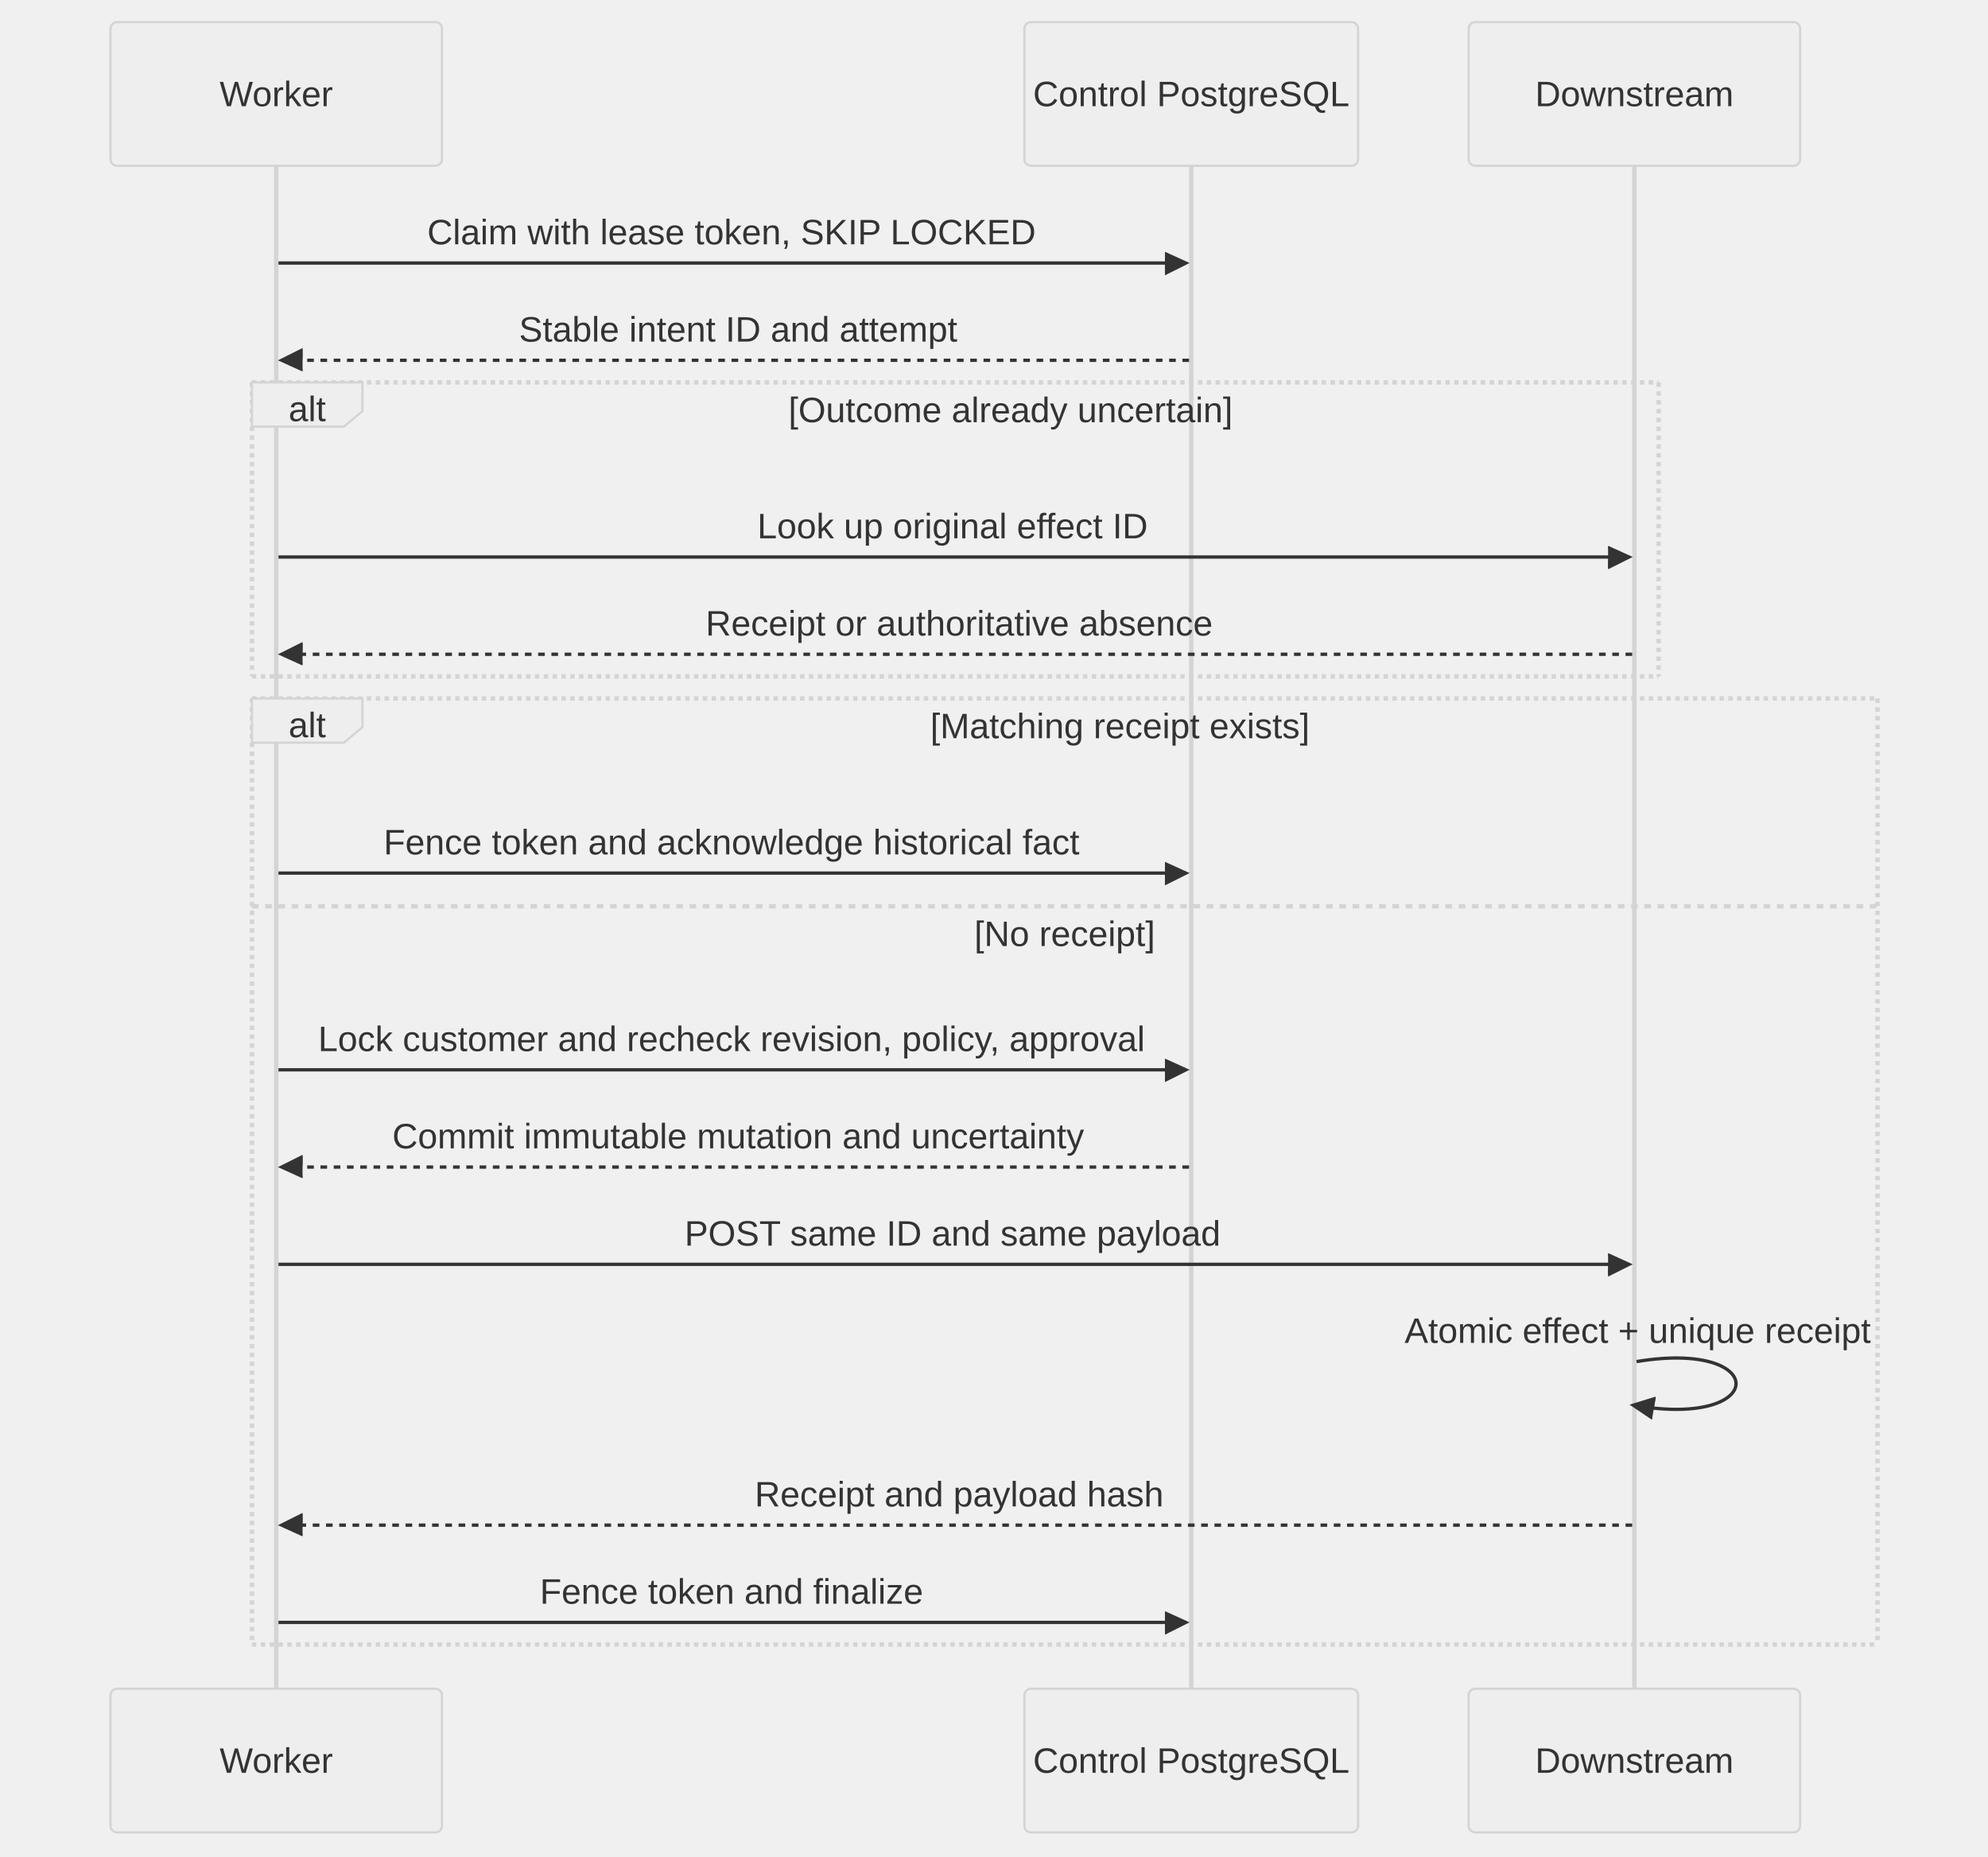
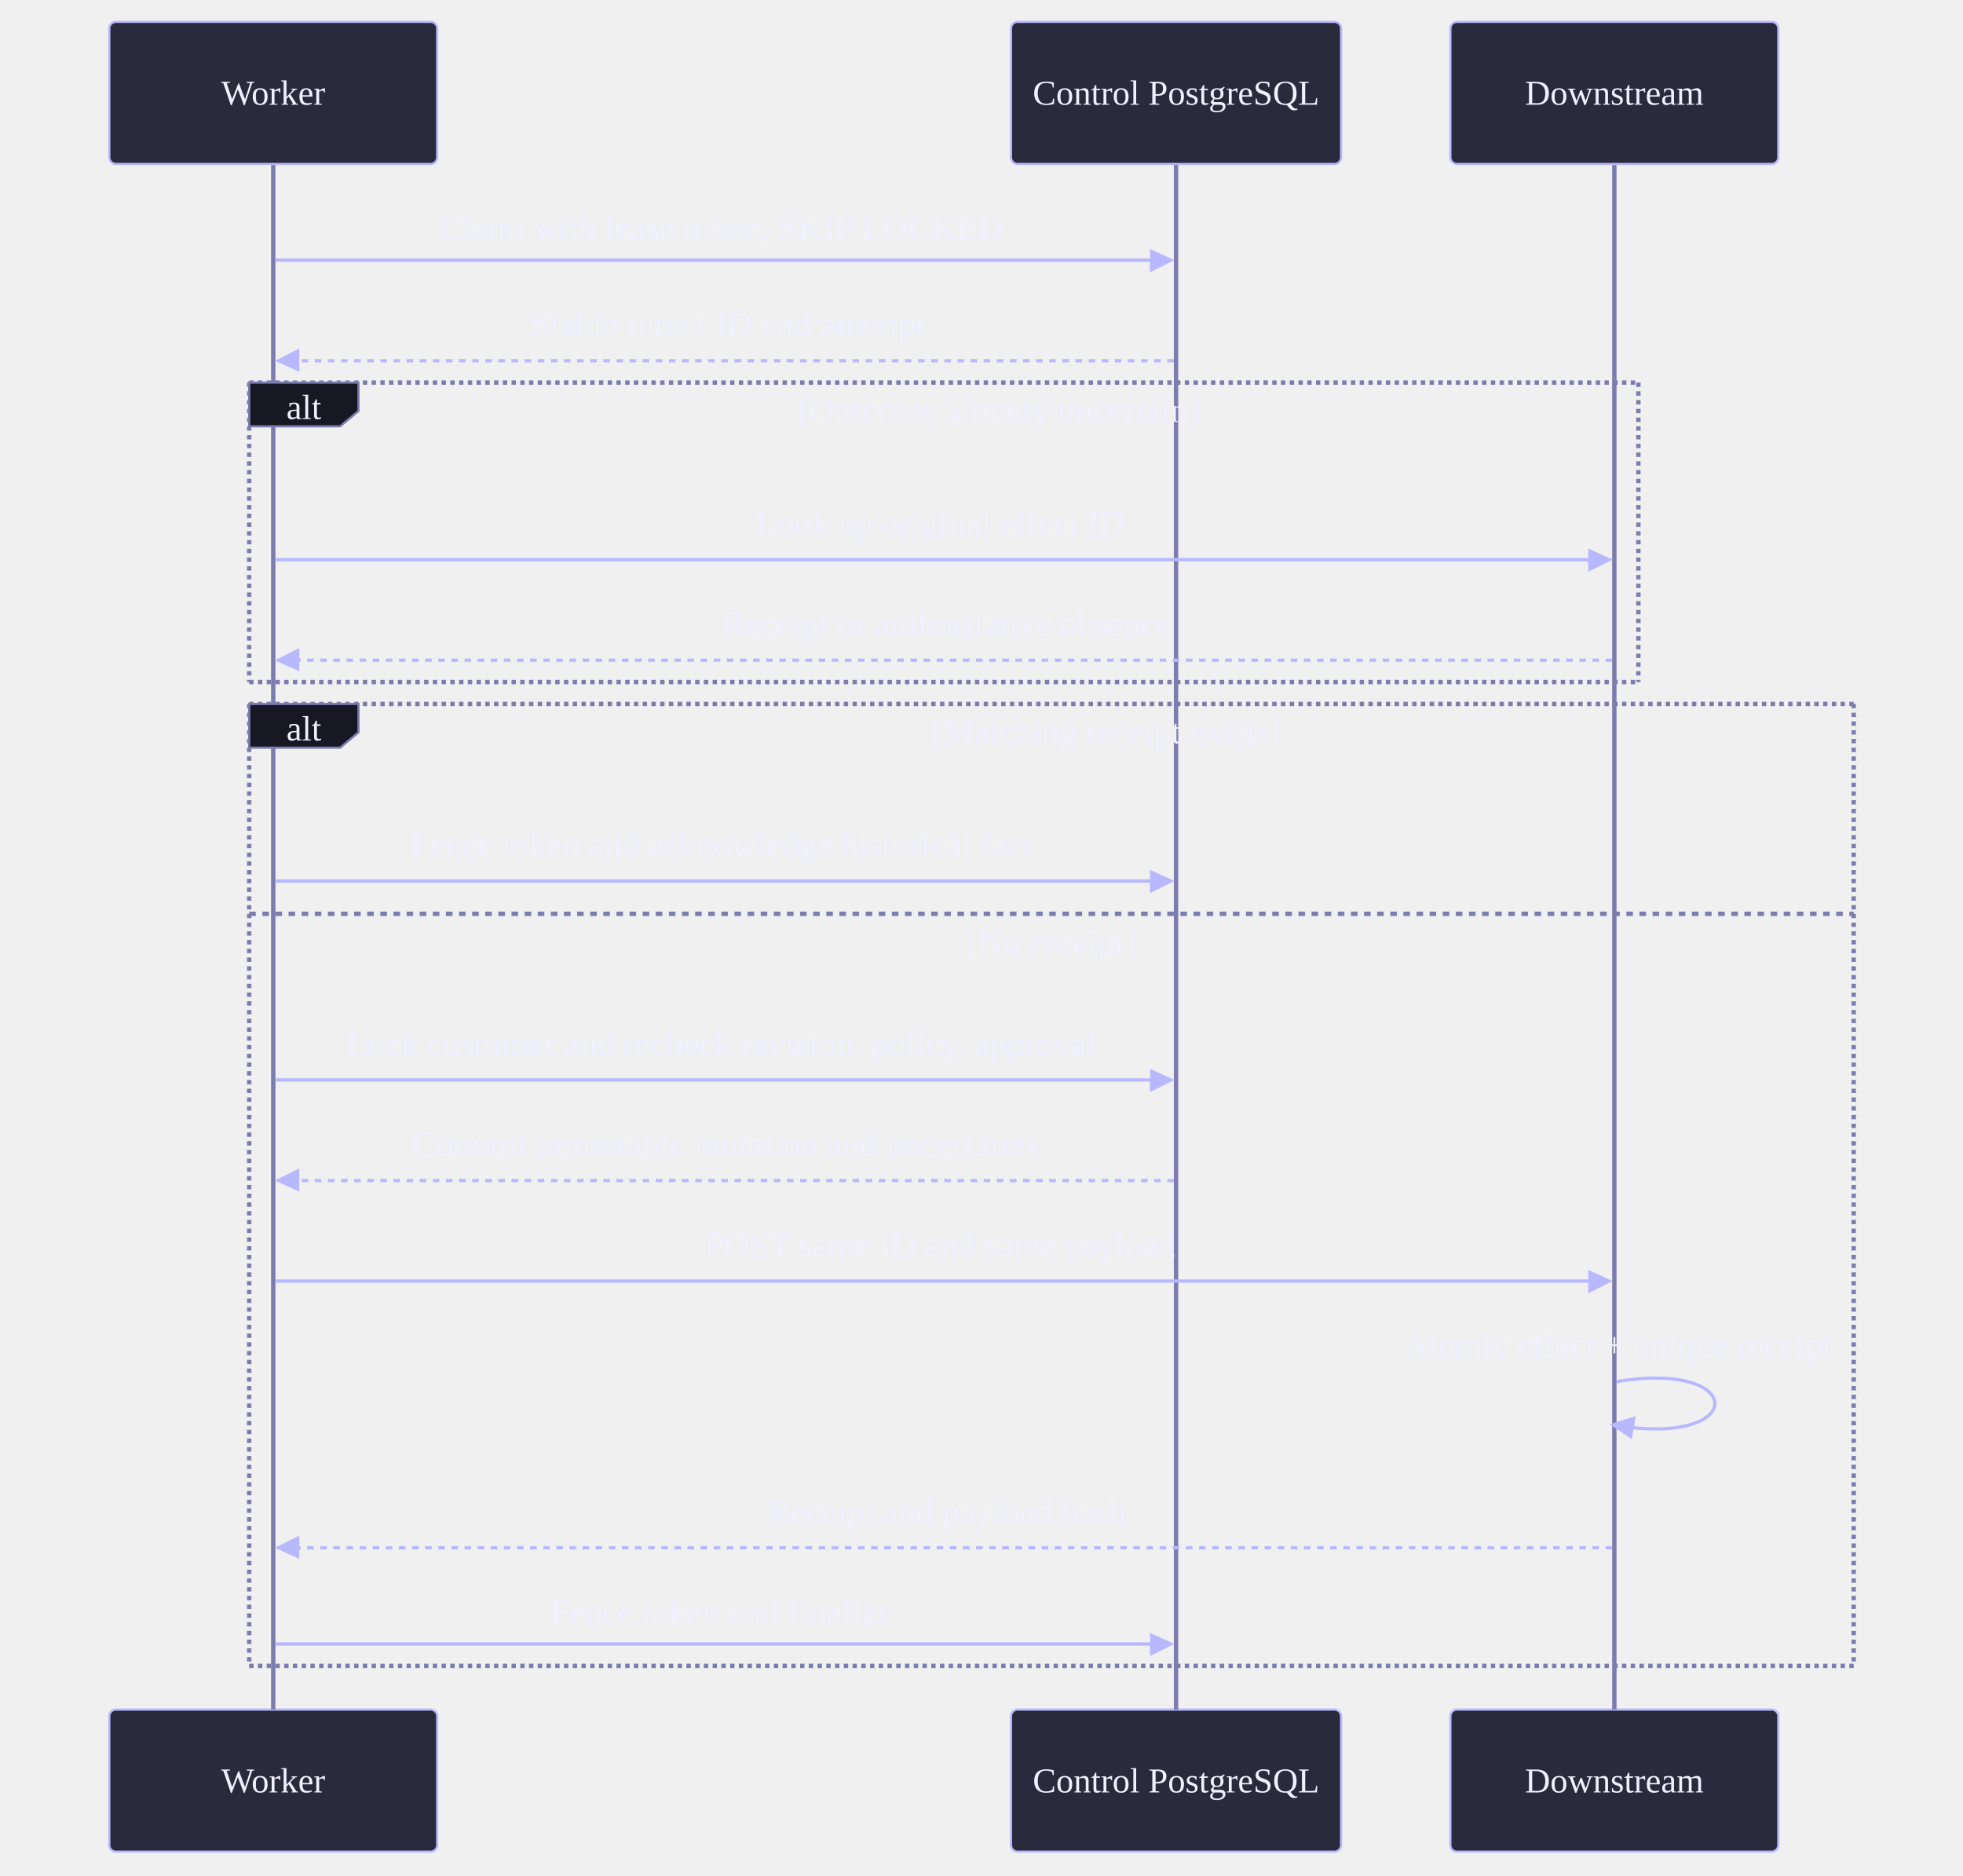
- <svg xmlns="http://www.w3.org/2000/svg" id="my-svg" width="100%" style="max-width: 899.5px; background-color: white;" viewBox="-50 -10 899.5 840" role="graphics-document document" aria-roledescription="sequence">
+ <svg xmlns="http://www.w3.org/2000/svg" id="my-svg" width="100%" style="max-width: 898px; background-color: rgb(16, 16, 29);" viewBox="-50 -10 898 858" role="graphics-document document" aria-roledescription="sequence">
  <g>
-     <rect x="614.5" y="754" fill="#eaeaea" stroke="#666" width="150" height="65" name="R" rx="3" ry="3" class="actor actor-bottom" />
-     <text x="689.5" y="786.5" dominant-baseline="central" alignment-baseline="central" class="actor actor-box" style="text-anchor: middle; font-size: 16px; font-weight: 400;">
-       <tspan x="689.5" dy="0">Downstream</tspan>
+     <rect x="613.5" y="772" fill="#eaeaea" stroke="#666" width="150" height="65" name="R" rx="3" ry="3" class="actor actor-bottom" />
+     <text x="688.5" y="804.5" dominant-baseline="central" alignment-baseline="central" class="actor actor-box" style="text-anchor: middle; font-size: 16px; font-weight: 400;">
+       <tspan x="688.5" dy="0">Downstream</tspan>
    </text>
  </g>
  <g>
-     <rect x="413.5" y="754" fill="#eaeaea" stroke="#666" width="151" height="65" name="C" rx="3" ry="3" class="actor actor-bottom" />
-     <text x="489" y="786.5" dominant-baseline="central" alignment-baseline="central" class="actor actor-box" style="text-anchor: middle; font-size: 16px; font-weight: 400;">
-       <tspan x="489" dy="0">Control PostgreSQL</tspan>
+     <rect x="412.5" y="772" fill="#eaeaea" stroke="#666" width="151" height="65" name="C" rx="3" ry="3" class="actor actor-bottom" />
+     <text x="488" y="804.5" dominant-baseline="central" alignment-baseline="central" class="actor actor-box" style="text-anchor: middle; font-size: 16px; font-weight: 400;">
+       <tspan x="488" dy="0">Control PostgreSQL</tspan>
    </text>
  </g>
  <g>
-     <rect x="0" y="754" fill="#eaeaea" stroke="#666" width="150" height="65" name="W" rx="3" ry="3" class="actor actor-bottom" />
-     <text x="75" y="786.5" dominant-baseline="central" alignment-baseline="central" class="actor actor-box" style="text-anchor: middle; font-size: 16px; font-weight: 400;">
+     <rect x="0" y="772" fill="#eaeaea" stroke="#666" width="150" height="65" name="W" rx="3" ry="3" class="actor actor-bottom" />
+     <text x="75" y="804.5" dominant-baseline="central" alignment-baseline="central" class="actor actor-box" style="text-anchor: middle; font-size: 16px; font-weight: 400;">
      <tspan x="75" dy="0">Worker</tspan>
    </text>
  </g>
  <g>
-     <line id="actor2" x1="689.5" y1="65" x2="689.5" y2="754" class="actor-line 200" stroke-width="0.5px" stroke="#999" name="R" data-et="life-line" data-id="R" />
+     <line id="actor2" x1="688.5" y1="65" x2="688.5" y2="772" class="actor-line 200" stroke-width="0.5px" stroke="#999" name="R" data-et="life-line" data-id="R" />
    <g id="root-2" data-et="participant" data-type="participant" data-id="R">
-       <rect x="614.5" y="0" fill="#eaeaea" stroke="#666" width="150" height="65" name="R" rx="3" ry="3" class="actor actor-top" />
-       <text x="689.5" y="32.5" dominant-baseline="central" alignment-baseline="central" class="actor actor-box" style="text-anchor: middle; font-size: 16px; font-weight: 400;">
-         <tspan x="689.5" dy="0">Downstream</tspan>
+       <rect x="613.5" y="0" fill="#eaeaea" stroke="#666" width="150" height="65" name="R" rx="3" ry="3" class="actor actor-top" />
+       <text x="688.5" y="32.5" dominant-baseline="central" alignment-baseline="central" class="actor actor-box" style="text-anchor: middle; font-size: 16px; font-weight: 400;">
+         <tspan x="688.5" dy="0">Downstream</tspan>
      </text>
    </g>
  </g>
  <g>
-     <line id="actor1" x1="489" y1="65" x2="489" y2="754" class="actor-line 200" stroke-width="0.5px" stroke="#999" name="C" data-et="life-line" data-id="C" />
+     <line id="actor1" x1="488" y1="65" x2="488" y2="772" class="actor-line 200" stroke-width="0.5px" stroke="#999" name="C" data-et="life-line" data-id="C" />
    <g id="root-1" data-et="participant" data-type="participant" data-id="C">
-       <rect x="413.5" y="0" fill="#eaeaea" stroke="#666" width="151" height="65" name="C" rx="3" ry="3" class="actor actor-top" />
-       <text x="489" y="32.5" dominant-baseline="central" alignment-baseline="central" class="actor actor-box" style="text-anchor: middle; font-size: 16px; font-weight: 400;">
-         <tspan x="489" dy="0">Control PostgreSQL</tspan>
+       <rect x="412.5" y="0" fill="#eaeaea" stroke="#666" width="151" height="65" name="C" rx="3" ry="3" class="actor actor-top" />
+       <text x="488" y="32.5" dominant-baseline="central" alignment-baseline="central" class="actor actor-box" style="text-anchor: middle; font-size: 16px; font-weight: 400;">
+         <tspan x="488" dy="0">Control PostgreSQL</tspan>
      </text>
    </g>
  </g>
  <g>
-     <line id="actor0" x1="75" y1="65" x2="75" y2="754" class="actor-line 200" stroke-width="0.5px" stroke="#999" name="W" data-et="life-line" data-id="W" />
+     <line id="actor0" x1="75" y1="65" x2="75" y2="772" class="actor-line 200" stroke-width="0.5px" stroke="#999" name="W" data-et="life-line" data-id="W" />
    <g id="root-0" data-et="participant" data-type="participant" data-id="W">
      <rect x="0" y="0" fill="#eaeaea" stroke="#666" width="150" height="65" name="W" rx="3" ry="3" class="actor actor-top" />
      <text x="75" y="32.5" dominant-baseline="central" alignment-baseline="central" class="actor actor-box" style="text-anchor: middle; font-size: 16px; font-weight: 400;">
        <tspan x="75" dy="0">Worker</tspan>
      </text>
    </g>
  </g>
-   <style>#my-svg{font-family:"trebuchet ms",verdana,arial,sans-serif;font-size:16px;fill:#000000;}@keyframes edge-animation-frame{from{stroke-dashoffset:0;}}@keyframes dash{to{stroke-dashoffset:0;}}#my-svg .edge-animation-slow{stroke-dasharray:9,5!important;stroke-dashoffset:900;animation:dash 50s linear infinite;stroke-linecap:round;}#my-svg .edge-animation-fast{stroke-dasharray:9,5!important;stroke-dashoffset:900;animation:dash 20s linear infinite;stroke-linecap:round;}#my-svg .error-icon{fill:#552222;}#my-svg .error-text{fill:#552222;stroke:#552222;}#my-svg .edge-thickness-normal{stroke-width:1px;}#my-svg .edge-thickness-thick{stroke-width:3.5px;}#my-svg .edge-pattern-solid{stroke-dasharray:0;}#my-svg .edge-thickness-invisible{stroke-width:0;fill:none;}#my-svg .edge-pattern-dashed{stroke-dasharray:3;}#my-svg .edge-pattern-dotted{stroke-dasharray:2;}#my-svg .marker{fill:#666;stroke:#666;}#my-svg .marker.cross{stroke:#666;}#my-svg svg{font-family:"trebuchet ms",verdana,arial,sans-serif;font-size:16px;}#my-svg p{margin:0;}#my-svg .actor{stroke:hsl(0, 0%, 83%);fill:#eee;stroke-width:1;}#my-svg rect.actor.outer-path[data-look="neo"]{filter:drop-shadow( 1px 2px 2px rgba(185,185,185,1));}#my-svg rect.note[data-look="neo"]{stroke:#999;fill:#666;filter:drop-shadow( 1px 2px 2px rgba(185,185,185,1));}#my-svg text.actor&gt;tspan{fill:#333;stroke:none;}#my-svg .actor-line{stroke:hsl(0, 0%, 83%);}#my-svg .innerArc{stroke-width:1.5;stroke-dasharray:none;}#my-svg .messageLine0{stroke-width:1.5;stroke-dasharray:none;stroke:#333;}#my-svg .messageLine1{stroke-width:1.5;stroke-dasharray:2,2;stroke:#333;}#my-svg [id$="-arrowhead"] path{fill:#333;stroke:#333;}#my-svg .sequenceNumber{fill:white;}#my-svg [id$="-sequencenumber"]{fill:#333;}#my-svg [id$="-crosshead"] path{fill:#333;stroke:#333;}#my-svg .messageText{fill:#333;stroke:none;}#my-svg .labelBox{stroke:hsl(0, 0%, 83%);fill:#eee;filter:none;}#my-svg .labelText,#my-svg .labelText&gt;tspan{fill:#333;stroke:none;}#my-svg .loopText,#my-svg .loopText&gt;tspan{fill:#333;stroke:none;}#my-svg .sectionTitle,#my-svg .sectionTitle&gt;tspan{fill:#333;stroke:none;}#my-svg .loopLine{stroke-width:2px;stroke-dasharray:2,2;stroke:hsl(0, 0%, 83%);fill:hsl(0, 0%, 83%);}#my-svg .note{stroke:#999;fill:#666;}#my-svg .noteText,#my-svg .noteText&gt;tspan{fill:#fff;stroke:none;font-weight:normal;}#my-svg .activation0{fill:#f4f4f4;stroke:#666;}#my-svg .activation1{fill:#f4f4f4;stroke:#666;}#my-svg .activation2{fill:#f4f4f4;stroke:#666;}#my-svg .actorPopupMenu{position:absolute;}#my-svg .actorPopupMenuPanel{position:absolute;fill:#eee;box-shadow:0px 8px 16px 0px rgba(0,0,0,0.2);filter:drop-shadow(3px 5px 2px rgb(0 0 0 / 0.4));}#my-svg .actor-man circle,#my-svg line{fill:#eee;stroke-width:2px;}#my-svg g rect.rect{filter:drop-shadow( 1px 2px 2px rgba(185,185,185,1));stroke:#999;}#my-svg .node .neo-node{stroke:#999;}#my-svg [data-look="neo"].node rect,#my-svg [data-look="neo"].cluster rect,#my-svg [data-look="neo"].node polygon{stroke:url(#my-svg-gradient);filter:drop-shadow( 1px 2px 2px rgba(185,185,185,1));}#my-svg [data-look="neo"].swimlane.cluster rect{filter:none;}#my-svg [data-look="neo"].node path{stroke:url(#my-svg-gradient);stroke-width:1px;}#my-svg [data-look="neo"].node .outer-path{filter:drop-shadow( 1px 2px 2px rgba(185,185,185,1));}#my-svg [data-look="neo"].node .neo-line path{stroke:#999;filter:none;}#my-svg [data-look="neo"].node circle{stroke:url(#my-svg-gradient);filter:drop-shadow( 1px 2px 2px rgba(185,185,185,1));}#my-svg [data-look="neo"].node circle .state-start{fill:#000000;}#my-svg [data-look="neo"].icon-shape .icon{fill:url(#my-svg-gradient);filter:drop-shadow( 1px 2px 2px rgba(185,185,185,1));}#my-svg [data-look="neo"].icon-shape .icon-neo path{stroke:url(#my-svg-gradient);filter:drop-shadow( 1px 2px 2px rgba(185,185,185,1));}#my-svg :root{--mermaid-font-family:"trebuchet ms",verdana,arial,sans-serif;}</style>
+   <style>#my-svg{font-size:15px;fill:#F0F0FF;}@keyframes edge-animation-frame{from{stroke-dashoffset:0;}}@keyframes dash{to{stroke-dashoffset:0;}}#my-svg .edge-animation-slow{stroke-dasharray:9,5!important;stroke-dashoffset:900;animation:dash 50s linear infinite;stroke-linecap:round;}#my-svg .edge-animation-fast{stroke-dasharray:9,5!important;stroke-dashoffset:900;animation:dash 20s linear infinite;stroke-linecap:round;}#my-svg .error-icon{fill:#2E2E45;}#my-svg .error-text{fill:#F0F0FF;stroke:#F0F0FF;}#my-svg .edge-thickness-normal{stroke-width:1px;}#my-svg .edge-thickness-thick{stroke-width:3.5px;}#my-svg .edge-pattern-solid{stroke-dasharray:0;}#my-svg .edge-thickness-invisible{stroke-width:0;fill:none;}#my-svg .edge-pattern-dashed{stroke-dasharray:3;}#my-svg .edge-pattern-dotted{stroke-dasharray:2;}#my-svg .marker{fill:#B8B8FF;stroke:#B8B8FF;}#my-svg .marker.cross{stroke:#B8B8FF;}#my-svg svg{font-size:15px;}#my-svg p{margin:0;}#my-svg .actor{stroke:#B8B8FF;fill:#2A2A3D;stroke-width:1;}#my-svg rect.actor.outer-path[data-look="neo"]{filter:drop-shadow( 1px 2px 2px rgba(185,185,185,1));}#my-svg rect.note[data-look="neo"]{stroke:hsl(240, 0%, 12.549%);fill:#2E2E45;filter:drop-shadow( 1px 2px 2px rgba(185,185,185,1));}#my-svg text.actor&gt;tspan{fill:#F0F0FF;stroke:none;}#my-svg .actor-line{stroke:#7C7CAF;}#my-svg .innerArc{stroke-width:1.5;stroke-dasharray:none;}#my-svg .messageLine0{stroke-width:1.5;stroke-dasharray:none;stroke:#B8B8FF;}#my-svg .messageLine1{stroke-width:1.5;stroke-dasharray:2,2;stroke:#B8B8FF;}#my-svg [id$="-arrowhead"] path{fill:#B8B8FF;stroke:#B8B8FF;}#my-svg .sequenceNumber{fill:#474700;}#my-svg [id$="-sequencenumber"]{fill:#B8B8FF;}#my-svg [id$="-crosshead"] path{fill:#B8B8FF;stroke:#B8B8FF;}#my-svg .messageText{fill:#F0F0FF;stroke:none;}#my-svg .labelBox{stroke:#7C7CAF;fill:#181825;filter:none;}#my-svg .labelText,#my-svg .labelText&gt;tspan{fill:#F0F0FF;stroke:none;}#my-svg .loopText,#my-svg .loopText&gt;tspan{fill:#F0F0FF;stroke:none;}#my-svg .sectionTitle,#my-svg .sectionTitle&gt;tspan{fill:#F0F0FF;stroke:none;}#my-svg .loopLine{stroke-width:2px;stroke-dasharray:2,2;stroke:#7C7CAF;fill:#7C7CAF;}#my-svg .note{stroke:hsl(240, 0%, 12.549%);fill:#2E2E45;}#my-svg .noteText,#my-svg .noteText&gt;tspan{fill:#F0F0FF;stroke:none;font-weight:normal;}#my-svg .activation0{fill:#181825;stroke:hsl(240, 21.311%, 1.961%);}#my-svg .activation1{fill:#181825;stroke:hsl(240, 21.311%, 1.961%);}#my-svg .activation2{fill:#181825;stroke:hsl(240, 21.311%, 1.961%);}#my-svg .actorPopupMenu{position:absolute;}#my-svg .actorPopupMenuPanel{position:absolute;fill:#2A2A3D;box-shadow:0px 8px 16px 0px rgba(0,0,0,0.2);filter:drop-shadow(3px 5px 2px rgb(0 0 0 / 0.4));}#my-svg .actor-man circle,#my-svg line{fill:#2A2A3D;stroke-width:2px;}#my-svg g rect.rect{filter:drop-shadow( 1px 2px 2px rgba(185,185,185,1));stroke:#7C7CAF;}#my-svg .node .neo-node{stroke:#7C7CAF;}#my-svg [data-look="neo"].node rect,#my-svg [data-look="neo"].cluster rect,#my-svg [data-look="neo"].node polygon{stroke:url(#my-svg-gradient);filter:drop-shadow( 1px 2px 2px rgba(185,185,185,1));}#my-svg [data-look="neo"].swimlane.cluster rect{filter:none;}#my-svg [data-look="neo"].node path{stroke:url(#my-svg-gradient);stroke-width:1px;}#my-svg [data-look="neo"].node .outer-path{filter:drop-shadow( 1px 2px 2px rgba(185,185,185,1));}#my-svg [data-look="neo"].node .neo-line path{stroke:#7C7CAF;filter:none;}#my-svg [data-look="neo"].node circle{stroke:url(#my-svg-gradient);filter:drop-shadow( 1px 2px 2px rgba(185,185,185,1));}#my-svg [data-look="neo"].node circle .state-start{fill:#000000;}#my-svg [data-look="neo"].icon-shape .icon{fill:url(#my-svg-gradient);filter:drop-shadow( 1px 2px 2px rgba(185,185,185,1));}#my-svg [data-look="neo"].icon-shape .icon-neo path{stroke:url(#my-svg-gradient);filter:drop-shadow( 1px 2px 2px rgba(185,185,185,1));}#my-svg .cluster-label{font-family:"JetBrains Mono","DejaVu Sans Mono",monospace;font-size:16px;font-weight:600;}#my-svg .nodeLabel{font-family:"IBM Plex Sans",Arial,sans-serif;}#my-svg .edgeLabel{color:rgb(240, 240, 255);}#my-svg :root{--mermaid-font-family:"trebuchet ms",verdana,arial,sans-serif;}</style>
  <g />
  <defs>
    <symbol id="my-svg-computer" width="24" height="24">
      <path transform="scale(.5)" d="M2 2v13h20v-13h-20zm18 11h-16v-9h16v9zm-10.228 6l.466-1h3.524l.467 1h-4.457zm14.228 3h-24l2-6h2.104l-1.33 4h18.45l-1.297-4h2.073l2 6zm-5-10h-14v-7h14v7z" />
    </symbol>
  </defs>
  <defs>
    <symbol id="my-svg-database" fill-rule="evenodd" clip-rule="evenodd">
      <path transform="scale(.5)" d="M12.258.001l.256.004.255.005.253.008.251.01.249.012.247.015.246.016.242.019.241.02.239.023.236.024.233.027.231.028.229.031.225.032.223.034.22.036.217.038.214.04.211.041.208.043.205.045.201.046.198.048.194.05.191.051.187.053.183.054.18.056.175.057.172.059.168.06.163.061.16.063.155.064.15.066.074.033.073.033.071.034.07.034.069.035.068.035.067.035.066.035.064.036.064.036.062.036.06.036.06.037.058.037.058.037.055.038.055.038.053.038.052.038.051.039.05.039.048.039.047.039.045.04.044.04.043.04.041.04.04.041.039.041.037.041.036.041.034.041.033.042.032.042.03.042.029.042.027.042.026.043.024.043.023.043.021.043.02.043.018.044.017.043.015.044.013.044.012.044.011.045.009.044.007.045.006.045.004.045.002.045.001.045v17l-.001.045-.002.045-.004.045-.006.045-.007.045-.009.044-.011.045-.012.044-.013.044-.015.044-.017.043-.018.044-.02.043-.021.043-.023.043-.024.043-.026.043-.027.042-.029.042-.03.042-.032.042-.033.042-.034.041-.036.041-.037.041-.039.041-.04.041-.041.04-.043.04-.044.04-.045.04-.047.039-.048.039-.05.039-.051.039-.052.038-.053.038-.055.038-.055.038-.058.037-.058.037-.06.037-.06.036-.062.036-.064.036-.064.036-.066.035-.067.035-.068.035-.069.035-.07.034-.071.034-.073.033-.074.033-.15.066-.155.064-.16.063-.163.061-.168.06-.172.059-.175.057-.18.056-.183.054-.187.053-.191.051-.194.05-.198.048-.201.046-.205.045-.208.043-.211.041-.214.04-.217.038-.22.036-.223.034-.225.032-.229.031-.231.028-.233.027-.236.024-.239.023-.241.02-.242.019-.246.016-.247.015-.249.012-.251.01-.253.008-.255.005-.256.004-.258.001-.258-.001-.256-.004-.255-.005-.253-.008-.251-.01-.249-.012-.247-.015-.245-.016-.243-.019-.241-.02-.238-.023-.236-.024-.234-.027-.231-.028-.228-.031-.226-.032-.223-.034-.22-.036-.217-.038-.214-.04-.211-.041-.208-.043-.204-.045-.201-.046-.198-.048-.195-.05-.19-.051-.187-.053-.184-.054-.179-.056-.176-.057-.172-.059-.167-.06-.164-.061-.159-.063-.155-.064-.151-.066-.074-.033-.072-.033-.072-.034-.07-.034-.069-.035-.068-.035-.067-.035-.066-.035-.064-.036-.063-.036-.062-.036-.061-.036-.06-.037-.058-.037-.057-.037-.056-.038-.055-.038-.053-.038-.052-.038-.051-.039-.049-.039-.049-.039-.046-.039-.046-.04-.044-.04-.043-.04-.041-.04-.04-.041-.039-.041-.037-.041-.036-.041-.034-.041-.033-.042-.032-.042-.03-.042-.029-.042-.027-.042-.026-.043-.024-.043-.023-.043-.021-.043-.02-.043-.018-.044-.017-.043-.015-.044-.013-.044-.012-.044-.011-.045-.009-.044-.007-.045-.006-.045-.004-.045-.002-.045-.001-.045v-17l.001-.045.002-.045.004-.045.006-.045.007-.045.009-.044.011-.045.012-.044.013-.044.015-.044.017-.043.018-.044.02-.043.021-.043.023-.043.024-.043.026-.043.027-.042.029-.042.03-.042.032-.042.033-.042.034-.041.036-.041.037-.041.039-.041.04-.041.041-.04.043-.04.044-.04.046-.04.046-.039.049-.039.049-.039.051-.039.052-.038.053-.038.055-.038.056-.038.057-.037.058-.037.06-.037.061-.036.062-.036.063-.036.064-.036.066-.035.067-.035.068-.035.069-.035.07-.034.072-.034.072-.033.074-.033.151-.066.155-.064.159-.063.164-.061.167-.06.172-.059.176-.057.179-.056.184-.054.187-.053.19-.051.195-.05.198-.048.201-.046.204-.045.208-.043.211-.041.214-.04.217-.038.22-.036.223-.034.226-.032.228-.031.231-.028.234-.027.236-.024.238-.023.241-.02.243-.019.245-.016.247-.015.249-.012.251-.01.253-.008.255-.005.256-.004.258-.001.258.001zm-9.258 20.499v.01l.001.021.003.021.004.022.005.021.006.022.007.022.009.023.01.022.011.023.012.023.013.023.015.023.016.024.017.023.018.024.019.024.021.024.022.025.023.024.024.025.052.049.056.05.061.051.066.051.07.051.075.051.079.052.084.052.088.052.092.052.097.052.102.051.105.052.11.052.114.051.119.051.123.051.127.05.131.05.135.05.139.048.144.049.147.047.152.047.155.047.16.045.163.045.167.043.171.043.176.041.178.041.183.039.187.039.19.037.194.035.197.035.202.033.204.031.209.03.212.029.216.027.219.025.222.024.226.021.23.02.233.018.236.016.24.015.243.012.246.01.249.008.253.005.256.004.259.001.26-.001.257-.004.254-.005.25-.008.247-.011.244-.012.241-.014.237-.016.233-.018.231-.021.226-.021.224-.024.22-.026.216-.027.212-.028.21-.031.205-.031.202-.034.198-.034.194-.036.191-.037.187-.039.183-.04.179-.04.175-.042.172-.043.168-.044.163-.045.16-.046.155-.046.152-.047.148-.048.143-.049.139-.049.136-.05.131-.05.126-.05.123-.051.118-.052.114-.051.11-.052.106-.052.101-.052.096-.052.092-.052.088-.053.083-.051.079-.052.074-.052.07-.051.065-.051.06-.051.056-.05.051-.05.023-.024.023-.025.021-.024.02-.024.019-.024.018-.024.017-.024.015-.023.014-.024.013-.023.012-.023.01-.023.01-.022.008-.022.006-.022.006-.022.004-.022.004-.021.001-.021.001-.021v-4.127l-.077.055-.08.053-.083.054-.085.053-.087.052-.09.052-.093.051-.095.05-.097.05-.1.049-.102.049-.105.048-.106.047-.109.047-.111.046-.114.045-.115.045-.118.044-.12.043-.122.042-.124.042-.126.041-.128.04-.13.04-.132.038-.134.038-.135.037-.138.037-.139.035-.142.035-.143.034-.144.033-.147.032-.148.031-.15.03-.151.03-.153.029-.154.027-.156.027-.158.026-.159.025-.161.024-.162.023-.163.022-.165.021-.166.02-.167.019-.169.018-.169.017-.171.016-.173.015-.173.014-.175.013-.175.012-.177.011-.178.01-.179.008-.179.008-.181.006-.182.005-.182.004-.184.003-.184.002h-.37l-.184-.002-.184-.003-.182-.004-.182-.005-.181-.006-.179-.008-.179-.008-.178-.01-.176-.011-.176-.012-.175-.013-.173-.014-.172-.015-.171-.016-.17-.017-.169-.018-.167-.019-.166-.02-.165-.021-.163-.022-.162-.023-.161-.024-.159-.025-.157-.026-.156-.027-.155-.027-.153-.029-.151-.03-.15-.03-.148-.031-.146-.032-.145-.033-.143-.034-.141-.035-.14-.035-.137-.037-.136-.037-.134-.038-.132-.038-.13-.04-.128-.04-.126-.041-.124-.042-.122-.042-.12-.044-.117-.043-.116-.045-.113-.045-.112-.046-.109-.047-.106-.047-.105-.048-.102-.049-.1-.049-.097-.05-.095-.05-.093-.052-.09-.051-.087-.052-.085-.053-.083-.054-.08-.054-.077-.054v4.127zm0-5.654v.011l.001.021.003.021.004.021.005.022.006.022.007.022.009.022.01.022.011.023.012.023.013.023.015.024.016.023.017.024.018.024.019.024.021.024.022.024.023.025.024.024.052.05.056.05.061.05.066.051.07.051.075.052.079.051.084.052.088.052.092.052.097.052.102.052.105.052.11.051.114.051.119.052.123.05.127.051.131.05.135.049.139.049.144.048.147.048.152.047.155.046.16.045.163.045.167.044.171.042.176.042.178.04.183.04.187.038.19.037.194.036.197.034.202.033.204.032.209.03.212.028.216.027.219.025.222.024.226.022.23.02.233.018.236.016.24.014.243.012.246.01.249.008.253.006.256.003.259.001.26-.001.257-.003.254-.006.25-.008.247-.01.244-.012.241-.015.237-.016.233-.018.231-.02.226-.022.224-.024.22-.025.216-.027.212-.029.21-.03.205-.032.202-.033.198-.035.194-.036.191-.037.187-.039.183-.039.179-.041.175-.042.172-.043.168-.044.163-.045.16-.045.155-.047.152-.047.148-.048.143-.048.139-.05.136-.049.131-.05.126-.051.123-.051.118-.051.114-.052.11-.052.106-.052.101-.052.096-.052.092-.052.088-.052.083-.052.079-.052.074-.051.07-.052.065-.051.06-.05.056-.051.051-.049.023-.025.023-.024.021-.025.02-.024.019-.024.018-.024.017-.024.015-.023.014-.023.013-.024.012-.022.01-.023.01-.023.008-.022.006-.022.006-.022.004-.021.004-.022.001-.021.001-.021v-4.139l-.077.054-.08.054-.083.054-.085.052-.087.053-.09.051-.093.051-.095.051-.097.05-.1.049-.102.049-.105.048-.106.047-.109.047-.111.046-.114.045-.115.044-.118.044-.12.044-.122.042-.124.042-.126.041-.128.04-.13.039-.132.039-.134.038-.135.037-.138.036-.139.036-.142.035-.143.033-.144.033-.147.033-.148.031-.15.03-.151.03-.153.028-.154.028-.156.027-.158.026-.159.025-.161.024-.162.023-.163.022-.165.021-.166.02-.167.019-.169.018-.169.017-.171.016-.173.015-.173.014-.175.013-.175.012-.177.011-.178.009-.179.009-.179.007-.181.007-.182.005-.182.004-.184.003-.184.002h-.37l-.184-.002-.184-.003-.182-.004-.182-.005-.181-.007-.179-.007-.179-.009-.178-.009-.176-.011-.176-.012-.175-.013-.173-.014-.172-.015-.171-.016-.17-.017-.169-.018-.167-.019-.166-.02-.165-.021-.163-.022-.162-.023-.161-.024-.159-.025-.157-.026-.156-.027-.155-.028-.153-.028-.151-.03-.15-.03-.148-.031-.146-.033-.145-.033-.143-.033-.141-.035-.14-.036-.137-.036-.136-.037-.134-.038-.132-.039-.13-.039-.128-.04-.126-.041-.124-.042-.122-.043-.12-.043-.117-.044-.116-.044-.113-.046-.112-.046-.109-.046-.106-.047-.105-.048-.102-.049-.1-.049-.097-.05-.095-.051-.093-.051-.09-.051-.087-.053-.085-.052-.083-.054-.08-.054-.077-.054v4.139zm0-5.666v.011l.001.02.003.022.004.021.005.022.006.021.007.022.009.023.01.022.011.023.012.023.013.023.015.023.016.024.017.024.018.023.019.024.021.025.022.024.023.024.024.025.052.05.056.05.061.05.066.051.07.051.075.052.079.051.084.052.088.052.092.052.097.052.102.052.105.051.11.052.114.051.119.051.123.051.127.05.131.05.135.05.139.049.144.048.147.048.152.047.155.046.16.045.163.045.167.043.171.043.176.042.178.04.183.04.187.038.19.037.194.036.197.034.202.033.204.032.209.03.212.028.216.027.219.025.222.024.226.021.23.02.233.018.236.017.24.014.243.012.246.01.249.008.253.006.256.003.259.001.26-.001.257-.003.254-.006.25-.008.247-.01.244-.013.241-.014.237-.016.233-.018.231-.02.226-.022.224-.024.22-.025.216-.027.212-.029.21-.03.205-.032.202-.033.198-.035.194-.036.191-.037.187-.039.183-.039.179-.041.175-.042.172-.043.168-.044.163-.045.16-.045.155-.047.152-.047.148-.048.143-.049.139-.049.136-.049.131-.051.126-.05.123-.051.118-.052.114-.051.11-.052.106-.052.101-.052.096-.052.092-.052.088-.052.083-.052.079-.052.074-.052.07-.051.065-.051.06-.051.056-.05.051-.049.023-.025.023-.025.021-.024.02-.024.019-.024.018-.024.017-.024.015-.023.014-.024.013-.023.012-.023.01-.022.01-.023.008-.022.006-.022.006-.022.004-.022.004-.021.001-.021.001-.021v-4.153l-.077.054-.08.054-.083.053-.085.053-.087.053-.09.051-.093.051-.095.051-.097.05-.1.049-.102.048-.105.048-.106.048-.109.046-.111.046-.114.046-.115.044-.118.044-.12.043-.122.043-.124.042-.126.041-.128.04-.13.039-.132.039-.134.038-.135.037-.138.036-.139.036-.142.034-.143.034-.144.033-.147.032-.148.032-.15.03-.151.03-.153.028-.154.028-.156.027-.158.026-.159.024-.161.024-.162.023-.163.023-.165.021-.166.02-.167.019-.169.018-.169.017-.171.016-.173.015-.173.014-.175.013-.175.012-.177.01-.178.01-.179.009-.179.007-.181.006-.182.006-.182.004-.184.003-.184.001-.185.001-.185-.001-.184-.001-.184-.003-.182-.004-.182-.006-.181-.006-.179-.007-.179-.009-.178-.01-.176-.01-.176-.012-.175-.013-.173-.014-.172-.015-.171-.016-.17-.017-.169-.018-.167-.019-.166-.02-.165-.021-.163-.023-.162-.023-.161-.024-.159-.024-.157-.026-.156-.027-.155-.028-.153-.028-.151-.03-.15-.03-.148-.032-.146-.032-.145-.033-.143-.034-.141-.034-.14-.036-.137-.036-.136-.037-.134-.038-.132-.039-.13-.039-.128-.041-.126-.041-.124-.041-.122-.043-.12-.043-.117-.044-.116-.044-.113-.046-.112-.046-.109-.046-.106-.048-.105-.048-.102-.048-.1-.05-.097-.049-.095-.051-.093-.051-.09-.052-.087-.052-.085-.053-.083-.053-.08-.054-.077-.054v4.153zm8.74-8.179l-.257.004-.254.005-.25.008-.247.011-.244.012-.241.014-.237.016-.233.018-.231.021-.226.022-.224.023-.22.026-.216.027-.212.028-.21.031-.205.032-.202.033-.198.034-.194.036-.191.038-.187.038-.183.04-.179.041-.175.042-.172.043-.168.043-.163.045-.16.046-.155.046-.152.048-.148.048-.143.048-.139.049-.136.05-.131.05-.126.051-.123.051-.118.051-.114.052-.11.052-.106.052-.101.052-.096.052-.092.052-.088.052-.083.052-.079.052-.074.051-.07.052-.065.051-.06.05-.056.05-.051.05-.023.025-.023.024-.021.024-.02.025-.019.024-.018.024-.017.023-.015.024-.014.023-.013.023-.012.023-.01.023-.01.022-.008.022-.006.023-.006.021-.004.022-.004.021-.001.021-.001.021.001.021.001.021.004.021.004.022.006.021.006.023.008.022.01.022.01.023.012.023.013.023.014.023.015.024.017.023.018.024.019.024.02.025.021.024.023.024.023.025.051.05.056.05.06.05.065.051.07.052.074.051.079.052.083.052.088.052.092.052.096.052.101.052.106.052.11.052.114.052.118.051.123.051.126.051.131.05.136.05.139.049.143.048.148.048.152.048.155.046.16.046.163.045.168.043.172.043.175.042.179.041.183.04.187.038.191.038.194.036.198.034.202.033.205.032.21.031.212.028.216.027.22.026.224.023.226.022.231.021.233.018.237.016.241.014.244.012.247.011.25.008.254.005.257.004.26.001.26-.001.257-.004.254-.005.25-.008.247-.011.244-.012.241-.014.237-.016.233-.018.231-.021.226-.022.224-.023.22-.026.216-.027.212-.028.21-.031.205-.032.202-.033.198-.034.194-.036.191-.038.187-.038.183-.04.179-.041.175-.042.172-.043.168-.043.163-.045.16-.046.155-.046.152-.048.148-.048.143-.048.139-.049.136-.05.131-.05.126-.051.123-.051.118-.051.114-.052.11-.052.106-.052.101-.052.096-.052.092-.052.088-.052.083-.052.079-.052.074-.051.07-.052.065-.051.06-.05.056-.05.051-.05.023-.025.023-.024.021-.024.02-.025.019-.024.018-.024.017-.023.015-.024.014-.023.013-.023.012-.023.01-.023.01-.022.008-.022.006-.023.006-.021.004-.022.004-.021.001-.021.001-.021-.001-.021-.001-.021-.004-.021-.004-.022-.006-.021-.006-.023-.008-.022-.01-.022-.01-.023-.012-.023-.013-.023-.014-.023-.015-.024-.017-.023-.018-.024-.019-.024-.02-.025-.021-.024-.023-.024-.023-.025-.051-.05-.056-.05-.06-.05-.065-.051-.07-.052-.074-.051-.079-.052-.083-.052-.088-.052-.092-.052-.096-.052-.101-.052-.106-.052-.11-.052-.114-.052-.118-.051-.123-.051-.126-.051-.131-.05-.136-.05-.139-.049-.143-.048-.148-.048-.152-.048-.155-.046-.16-.046-.163-.045-.168-.043-.172-.043-.175-.042-.179-.041-.183-.04-.187-.038-.191-.038-.194-.036-.198-.034-.202-.033-.205-.032-.21-.031-.212-.028-.216-.027-.22-.026-.224-.023-.226-.022-.231-.021-.233-.018-.237-.016-.241-.014-.244-.012-.247-.011-.25-.008-.254-.005-.257-.004-.26-.001-.26.001z" />
    </symbol>
  </defs>
  <defs>
    <symbol id="my-svg-clock" width="24" height="24">
      <path transform="scale(.5)" d="M12 2c5.514 0 10 4.486 10 10s-4.486 10-10 10-10-4.486-10-10 4.486-10 10-10zm0-2c-6.627 0-12 5.373-12 12s5.373 12 12 12 12-5.373 12-12-5.373-12-12-12zm5.848 12.459c.202.038.202.333.001.372-1.907.361-6.045 1.111-6.547 1.111-.719 0-1.301-.582-1.301-1.301 0-.512.77-5.447 1.125-7.445.034-.192.312-.181.343.014l.985 6.238 5.394 1.011z" />
    </symbol>
  </defs>
  <defs>
    <marker id="my-svg-arrowhead" refX="7.9" refY="5" markerUnits="userSpaceOnUse" markerWidth="12" markerHeight="12" orient="auto-start-reverse">
      <path d="M -1 0 L 10 5 L 0 10 z" />
    </marker>
  </defs>
  <defs>
    <marker id="my-svg-crosshead" markerWidth="15" markerHeight="8" orient="auto" refX="4" refY="4.5">
      <path fill="none" stroke="#000000" stroke-width="1pt" d="M 1,2 L 6,7 M 6,2 L 1,7" style="stroke-dasharray: 0, 0;" />
    </marker>
  </defs>
  <defs>
    <marker id="my-svg-filled-head" refX="15.5" refY="7" markerWidth="20" markerHeight="28" orient="auto">
      <path d="M 18,7 L9,13 L14,7 L9,1 Z" />
    </marker>
  </defs>
  <defs>
    <marker id="my-svg-sequencenumber" refX="15" refY="15" markerWidth="60" markerHeight="40" orient="auto">
      <circle cx="15" cy="15" r="6" />
    </marker>
  </defs>
  <defs>
    <marker id="my-svg-solidTopArrowHead" refX="7.9" refY="7.25" markerUnits="userSpaceOnUse" markerWidth="12" markerHeight="12" orient="auto-start-reverse">
      <path d="M 0 0 L 10 8 L 0 8 z" />
    </marker>
  </defs>
  <defs>
    <marker id="my-svg-solidBottomArrowHead" refX="7.9" refY="0.75" markerUnits="userSpaceOnUse" markerWidth="12" markerHeight="12" orient="auto-start-reverse">
      <path d="M 0 0 L 10 0 L 0 8 z" />
    </marker>
  </defs>
  <defs>
    <marker id="my-svg-stickTopArrowHead" refX="7.5" refY="7" markerUnits="userSpaceOnUse" markerWidth="12" markerHeight="12" orient="auto-start-reverse">
      <path d="M 0 0 L 7 7" stroke="black" stroke-width="1.5" fill="none" />
    </marker>
  </defs>
  <defs>
    <marker id="my-svg-stickBottomArrowHead" refX="7.5" refY="0" markerUnits="userSpaceOnUse" markerWidth="12" markerHeight="12" orient="auto-start-reverse">
      <path d="M 0 7 L 7 0" stroke="black" stroke-width="1.5" fill="none" />
    </marker>
  </defs>
  <g data-et="control-structure" data-id="i5">
-     <line x1="64" y1="163" x2="700.5" y2="163" class="loopLine" />
-     <line x1="700.5" y1="163" x2="700.5" y2="296" class="loopLine" />
-     <line x1="64" y1="296" x2="700.5" y2="296" class="loopLine" />
-     <line x1="64" y1="163" x2="64" y2="296" class="loopLine" />
-     <polygon points="64,163 114,163 114,176 105.6,183 64,183" class="labelBox" />
-     <text x="89" y="176" text-anchor="middle" dominant-baseline="middle" alignment-baseline="middle" class="labelText" style="font-size: 16px; font-weight: 400;">alt</text>
-     <text x="407.25" y="181" text-anchor="middle" class="loopText" style="font-size: 16px; font-weight: 400;">
-       <tspan x="407.25">[Outcome already uncertain]</tspan>
+     <line x1="64" y1="165" x2="699.5" y2="165" class="loopLine" />
+     <line x1="699.5" y1="165" x2="699.5" y2="302" class="loopLine" />
+     <line x1="64" y1="302" x2="699.5" y2="302" class="loopLine" />
+     <line x1="64" y1="165" x2="64" y2="302" class="loopLine" />
+     <polygon points="64,165 114,165 114,178 105.6,185 64,185" class="labelBox" />
+     <text x="89" y="178" text-anchor="middle" dominant-baseline="middle" alignment-baseline="middle" class="labelText" style="font-size: 16px; font-weight: 400;">alt</text>
+     <text x="406.75" y="183" text-anchor="middle" class="loopText" style="font-size: 16px; font-weight: 400;">
+       <tspan x="406.75">[Outcome already uncertain]</tspan>
    </text>
  </g>
  <g data-et="control-structure" data-id="i15">
-     <line x1="64" y1="306" x2="799.5" y2="306" class="loopLine" />
-     <line x1="799.5" y1="306" x2="799.5" y2="734" class="loopLine" />
-     <line x1="64" y1="734" x2="799.5" y2="734" class="loopLine" />
-     <line x1="64" y1="306" x2="64" y2="734" class="loopLine" />
-     <line x1="64" y1="400" x2="799.5" y2="400" class="loopLine" style="stroke-dasharray: 3, 3;" />
-     <polygon points="64,306 114,306 114,319 105.6,326 64,326" class="labelBox" />
-     <text x="89" y="319" text-anchor="middle" dominant-baseline="middle" alignment-baseline="middle" class="labelText" style="font-size: 16px; font-weight: 400;">alt</text>
-     <text x="456.75" y="324" text-anchor="middle" class="loopText" style="font-size: 16px; font-weight: 400;">
-       <tspan x="456.75">[Matching receipt exists]</tspan>
+     <line x1="64" y1="312" x2="798" y2="312" class="loopLine" />
+     <line x1="798" y1="312" x2="798" y2="752" class="loopLine" />
+     <line x1="64" y1="752" x2="798" y2="752" class="loopLine" />
+     <line x1="64" y1="312" x2="64" y2="752" class="loopLine" />
+     <line x1="64" y1="408" x2="798" y2="408" class="loopLine" style="stroke-dasharray: 3, 3;" />
+     <polygon points="64,312 114,312 114,325 105.6,332 64,332" class="labelBox" />
+     <text x="89" y="325" text-anchor="middle" dominant-baseline="middle" alignment-baseline="middle" class="labelText" style="font-size: 16px; font-weight: 400;">alt</text>
+     <text x="456" y="330" text-anchor="middle" class="loopText" style="font-size: 16px; font-weight: 400;">
+       <tspan x="456">[Matching receipt exists]</tspan>
    </text>
-     <text x="431.75" y="418" text-anchor="middle" class="sectionTitle" style="font-size: 16px; font-weight: 400;">[No receipt]</text>
+     <text x="431" y="426" text-anchor="middle" class="sectionTitle" style="font-size: 16px; font-weight: 400;">[No receipt]</text>
  </g>
-   <text x="281" y="80" text-anchor="middle" dominant-baseline="middle" alignment-baseline="middle" class="messageText" dy="1em" style="font-size: 16px; font-weight: 400;">Claim with lease token, SKIP LOCKED</text>
-   <line x1="76" y1="109" x2="485" y2="109" class="messageLine0" data-et="message" data-id="i0" data-from="W" data-to="C" stroke-width="2" stroke="none" marker-end="url(#my-svg-arrowhead)" style="fill: none;" />
-   <text x="284" y="124" text-anchor="middle" dominant-baseline="middle" alignment-baseline="middle" class="messageText" dy="1em" style="font-size: 16px; font-weight: 400;">Stable intent ID and attempt</text>
-   <line x1="488" y1="153" x2="79" y2="153" class="messageLine1" data-et="message" data-id="i1" data-from="C" data-to="W" stroke-width="2" stroke="none" marker-end="url(#my-svg-arrowhead)" style="stroke-dasharray: 3, 3; fill: none;" />
-   <text x="381" y="213" text-anchor="middle" dominant-baseline="middle" alignment-baseline="middle" class="messageText" dy="1em" style="font-size: 16px; font-weight: 400;">Look up original effect ID</text>
-   <line x1="76" y1="242" x2="685.5" y2="242" class="messageLine0" data-et="message" data-id="i3" data-from="W" data-to="R" stroke-width="2" stroke="none" marker-end="url(#my-svg-arrowhead)" style="fill: none;" />
-   <text x="384" y="257" text-anchor="middle" dominant-baseline="middle" alignment-baseline="middle" class="messageText" dy="1em" style="font-size: 16px; font-weight: 400;">Receipt or authoritative absence</text>
-   <line x1="688.5" y1="286" x2="79" y2="286" class="messageLine1" data-et="message" data-id="i4" data-from="R" data-to="W" stroke-width="2" stroke="none" marker-end="url(#my-svg-arrowhead)" style="stroke-dasharray: 3, 3; fill: none;" />
-   <text x="281" y="356" text-anchor="middle" dominant-baseline="middle" alignment-baseline="middle" class="messageText" dy="1em" style="font-size: 16px; font-weight: 400;">Fence token and acknowledge historical fact</text>
-   <line x1="76" y1="385" x2="485" y2="385" class="messageLine0" data-et="message" data-id="i7" data-from="W" data-to="C" stroke-width="2" stroke="none" marker-end="url(#my-svg-arrowhead)" style="fill: none;" />
-   <text x="281" y="445" text-anchor="middle" dominant-baseline="middle" alignment-baseline="middle" class="messageText" dy="1em" style="font-size: 16px; font-weight: 400;">Lock customer and recheck revision, policy, approval</text>
-   <line x1="76" y1="474" x2="485" y2="474" class="messageLine0" data-et="message" data-id="i9" data-from="W" data-to="C" stroke-width="2" stroke="none" marker-end="url(#my-svg-arrowhead)" style="fill: none;" />
-   <text x="284" y="489" text-anchor="middle" dominant-baseline="middle" alignment-baseline="middle" class="messageText" dy="1em" style="font-size: 16px; font-weight: 400;">Commit immutable mutation and uncertainty</text>
-   <line x1="488" y1="518" x2="79" y2="518" class="messageLine1" data-et="message" data-id="i10" data-from="C" data-to="W" stroke-width="2" stroke="none" marker-end="url(#my-svg-arrowhead)" style="stroke-dasharray: 3, 3; fill: none;" />
-   <text x="381" y="533" text-anchor="middle" dominant-baseline="middle" alignment-baseline="middle" class="messageText" dy="1em" style="font-size: 16px; font-weight: 400;">POST same ID and same payload</text>
-   <line x1="76" y1="562" x2="685.5" y2="562" class="messageLine0" data-et="message" data-id="i11" data-from="W" data-to="R" stroke-width="2" stroke="none" marker-end="url(#my-svg-arrowhead)" style="fill: none;" />
-   <text x="691" y="577" text-anchor="middle" dominant-baseline="middle" alignment-baseline="middle" class="messageText" dy="1em" style="font-size: 16px; font-weight: 400;">Atomic effect + unique receipt</text>
-   <path d="M 690.5,606 C 750.5,596 750.5,636 690.5,626" class="messageLine0" data-et="message" data-id="i12" data-from="R" data-to="R" stroke-width="2" stroke="none" marker-end="url(#my-svg-arrowhead)" style="fill: none;" />
-   <text x="384" y="651" text-anchor="middle" dominant-baseline="middle" alignment-baseline="middle" class="messageText" dy="1em" style="font-size: 16px; font-weight: 400;">Receipt and payload hash</text>
-   <line x1="688.5" y1="680" x2="79" y2="680" class="messageLine1" data-et="message" data-id="i13" data-from="R" data-to="W" stroke-width="2" stroke="none" marker-end="url(#my-svg-arrowhead)" style="stroke-dasharray: 3, 3; fill: none;" />
-   <text x="281" y="695" text-anchor="middle" dominant-baseline="middle" alignment-baseline="middle" class="messageText" dy="1em" style="font-size: 16px; font-weight: 400;">Fence token and finalize</text>
-   <line x1="76" y1="724" x2="485" y2="724" class="messageLine0" data-et="message" data-id="i14" data-from="W" data-to="C" stroke-width="2" stroke="none" marker-end="url(#my-svg-arrowhead)" style="fill: none;" />
+   <text x="280" y="80" text-anchor="middle" dominant-baseline="middle" alignment-baseline="middle" class="messageText" dy="1em" style="font-size: 16px; font-weight: 400;">Claim with lease token, SKIP LOCKED</text>
+   <line x1="76" y1="109" x2="484" y2="109" class="messageLine0" data-et="message" data-id="i0" data-from="W" data-to="C" stroke-width="2" stroke="none" marker-end="url(#my-svg-arrowhead)" style="fill: none;" />
+   <text x="283" y="124" text-anchor="middle" dominant-baseline="middle" alignment-baseline="middle" class="messageText" dy="1em" style="font-size: 16px; font-weight: 400;">Stable intent ID and attempt</text>
+   <line x1="487" y1="155" x2="79" y2="155" class="messageLine1" data-et="message" data-id="i1" data-from="C" data-to="W" stroke-width="2" stroke="none" marker-end="url(#my-svg-arrowhead)" style="stroke-dasharray: 3, 3; fill: none;" />
+   <text x="380" y="215" text-anchor="middle" dominant-baseline="middle" alignment-baseline="middle" class="messageText" dy="1em" style="font-size: 16px; font-weight: 400;">Look up original effect ID</text>
+   <line x1="76" y1="246" x2="684.5" y2="246" class="messageLine0" data-et="message" data-id="i3" data-from="W" data-to="R" stroke-width="2" stroke="none" marker-end="url(#my-svg-arrowhead)" style="fill: none;" />
+   <text x="383" y="261" text-anchor="middle" dominant-baseline="middle" alignment-baseline="middle" class="messageText" dy="1em" style="font-size: 16px; font-weight: 400;">Receipt or authoritative absence</text>
+   <line x1="687.5" y1="292" x2="79" y2="292" class="messageLine1" data-et="message" data-id="i4" data-from="R" data-to="W" stroke-width="2" stroke="none" marker-end="url(#my-svg-arrowhead)" style="stroke-dasharray: 3, 3; fill: none;" />
+   <text x="280" y="362" text-anchor="middle" dominant-baseline="middle" alignment-baseline="middle" class="messageText" dy="1em" style="font-size: 16px; font-weight: 400;">Fence token and acknowledge historical fact</text>
+   <line x1="76" y1="393" x2="484" y2="393" class="messageLine0" data-et="message" data-id="i7" data-from="W" data-to="C" stroke-width="2" stroke="none" marker-end="url(#my-svg-arrowhead)" style="fill: none;" />
+   <text x="280" y="453" text-anchor="middle" dominant-baseline="middle" alignment-baseline="middle" class="messageText" dy="1em" style="font-size: 16px; font-weight: 400;">Lock customer and recheck revision, policy, approval</text>
+   <line x1="76" y1="484" x2="484" y2="484" class="messageLine0" data-et="message" data-id="i9" data-from="W" data-to="C" stroke-width="2" stroke="none" marker-end="url(#my-svg-arrowhead)" style="fill: none;" />
+   <text x="283" y="499" text-anchor="middle" dominant-baseline="middle" alignment-baseline="middle" class="messageText" dy="1em" style="font-size: 16px; font-weight: 400;">Commit immutable mutation and uncertainty</text>
+   <line x1="487" y1="530" x2="79" y2="530" class="messageLine1" data-et="message" data-id="i10" data-from="C" data-to="W" stroke-width="2" stroke="none" marker-end="url(#my-svg-arrowhead)" style="stroke-dasharray: 3, 3; fill: none;" />
+   <text x="380" y="545" text-anchor="middle" dominant-baseline="middle" alignment-baseline="middle" class="messageText" dy="1em" style="font-size: 16px; font-weight: 400;">POST same ID and same payload</text>
+   <line x1="76" y1="576" x2="684.5" y2="576" class="messageLine0" data-et="message" data-id="i11" data-from="W" data-to="R" stroke-width="2" stroke="none" marker-end="url(#my-svg-arrowhead)" style="fill: none;" />
+   <text x="690" y="591" text-anchor="middle" dominant-baseline="middle" alignment-baseline="middle" class="messageText" dy="1em" style="font-size: 16px; font-weight: 400;">Atomic effect + unique receipt</text>
+   <path d="M 689.5,622 C 749.5,612 749.5,652 689.5,642" class="messageLine0" data-et="message" data-id="i12" data-from="R" data-to="R" stroke-width="2" stroke="none" marker-end="url(#my-svg-arrowhead)" style="fill: none;" />
+   <text x="383" y="667" text-anchor="middle" dominant-baseline="middle" alignment-baseline="middle" class="messageText" dy="1em" style="font-size: 16px; font-weight: 400;">Receipt and payload hash</text>
+   <line x1="687.5" y1="698" x2="79" y2="698" class="messageLine1" data-et="message" data-id="i13" data-from="R" data-to="W" stroke-width="2" stroke="none" marker-end="url(#my-svg-arrowhead)" style="stroke-dasharray: 3, 3; fill: none;" />
+   <text x="280" y="713" text-anchor="middle" dominant-baseline="middle" alignment-baseline="middle" class="messageText" dy="1em" style="font-size: 16px; font-weight: 400;">Fence token and finalize</text>
+   <line x1="76" y1="742" x2="484" y2="742" class="messageLine0" data-et="message" data-id="i14" data-from="W" data-to="C" stroke-width="2" stroke="none" marker-end="url(#my-svg-arrowhead)" style="fill: none;" />
</svg>
